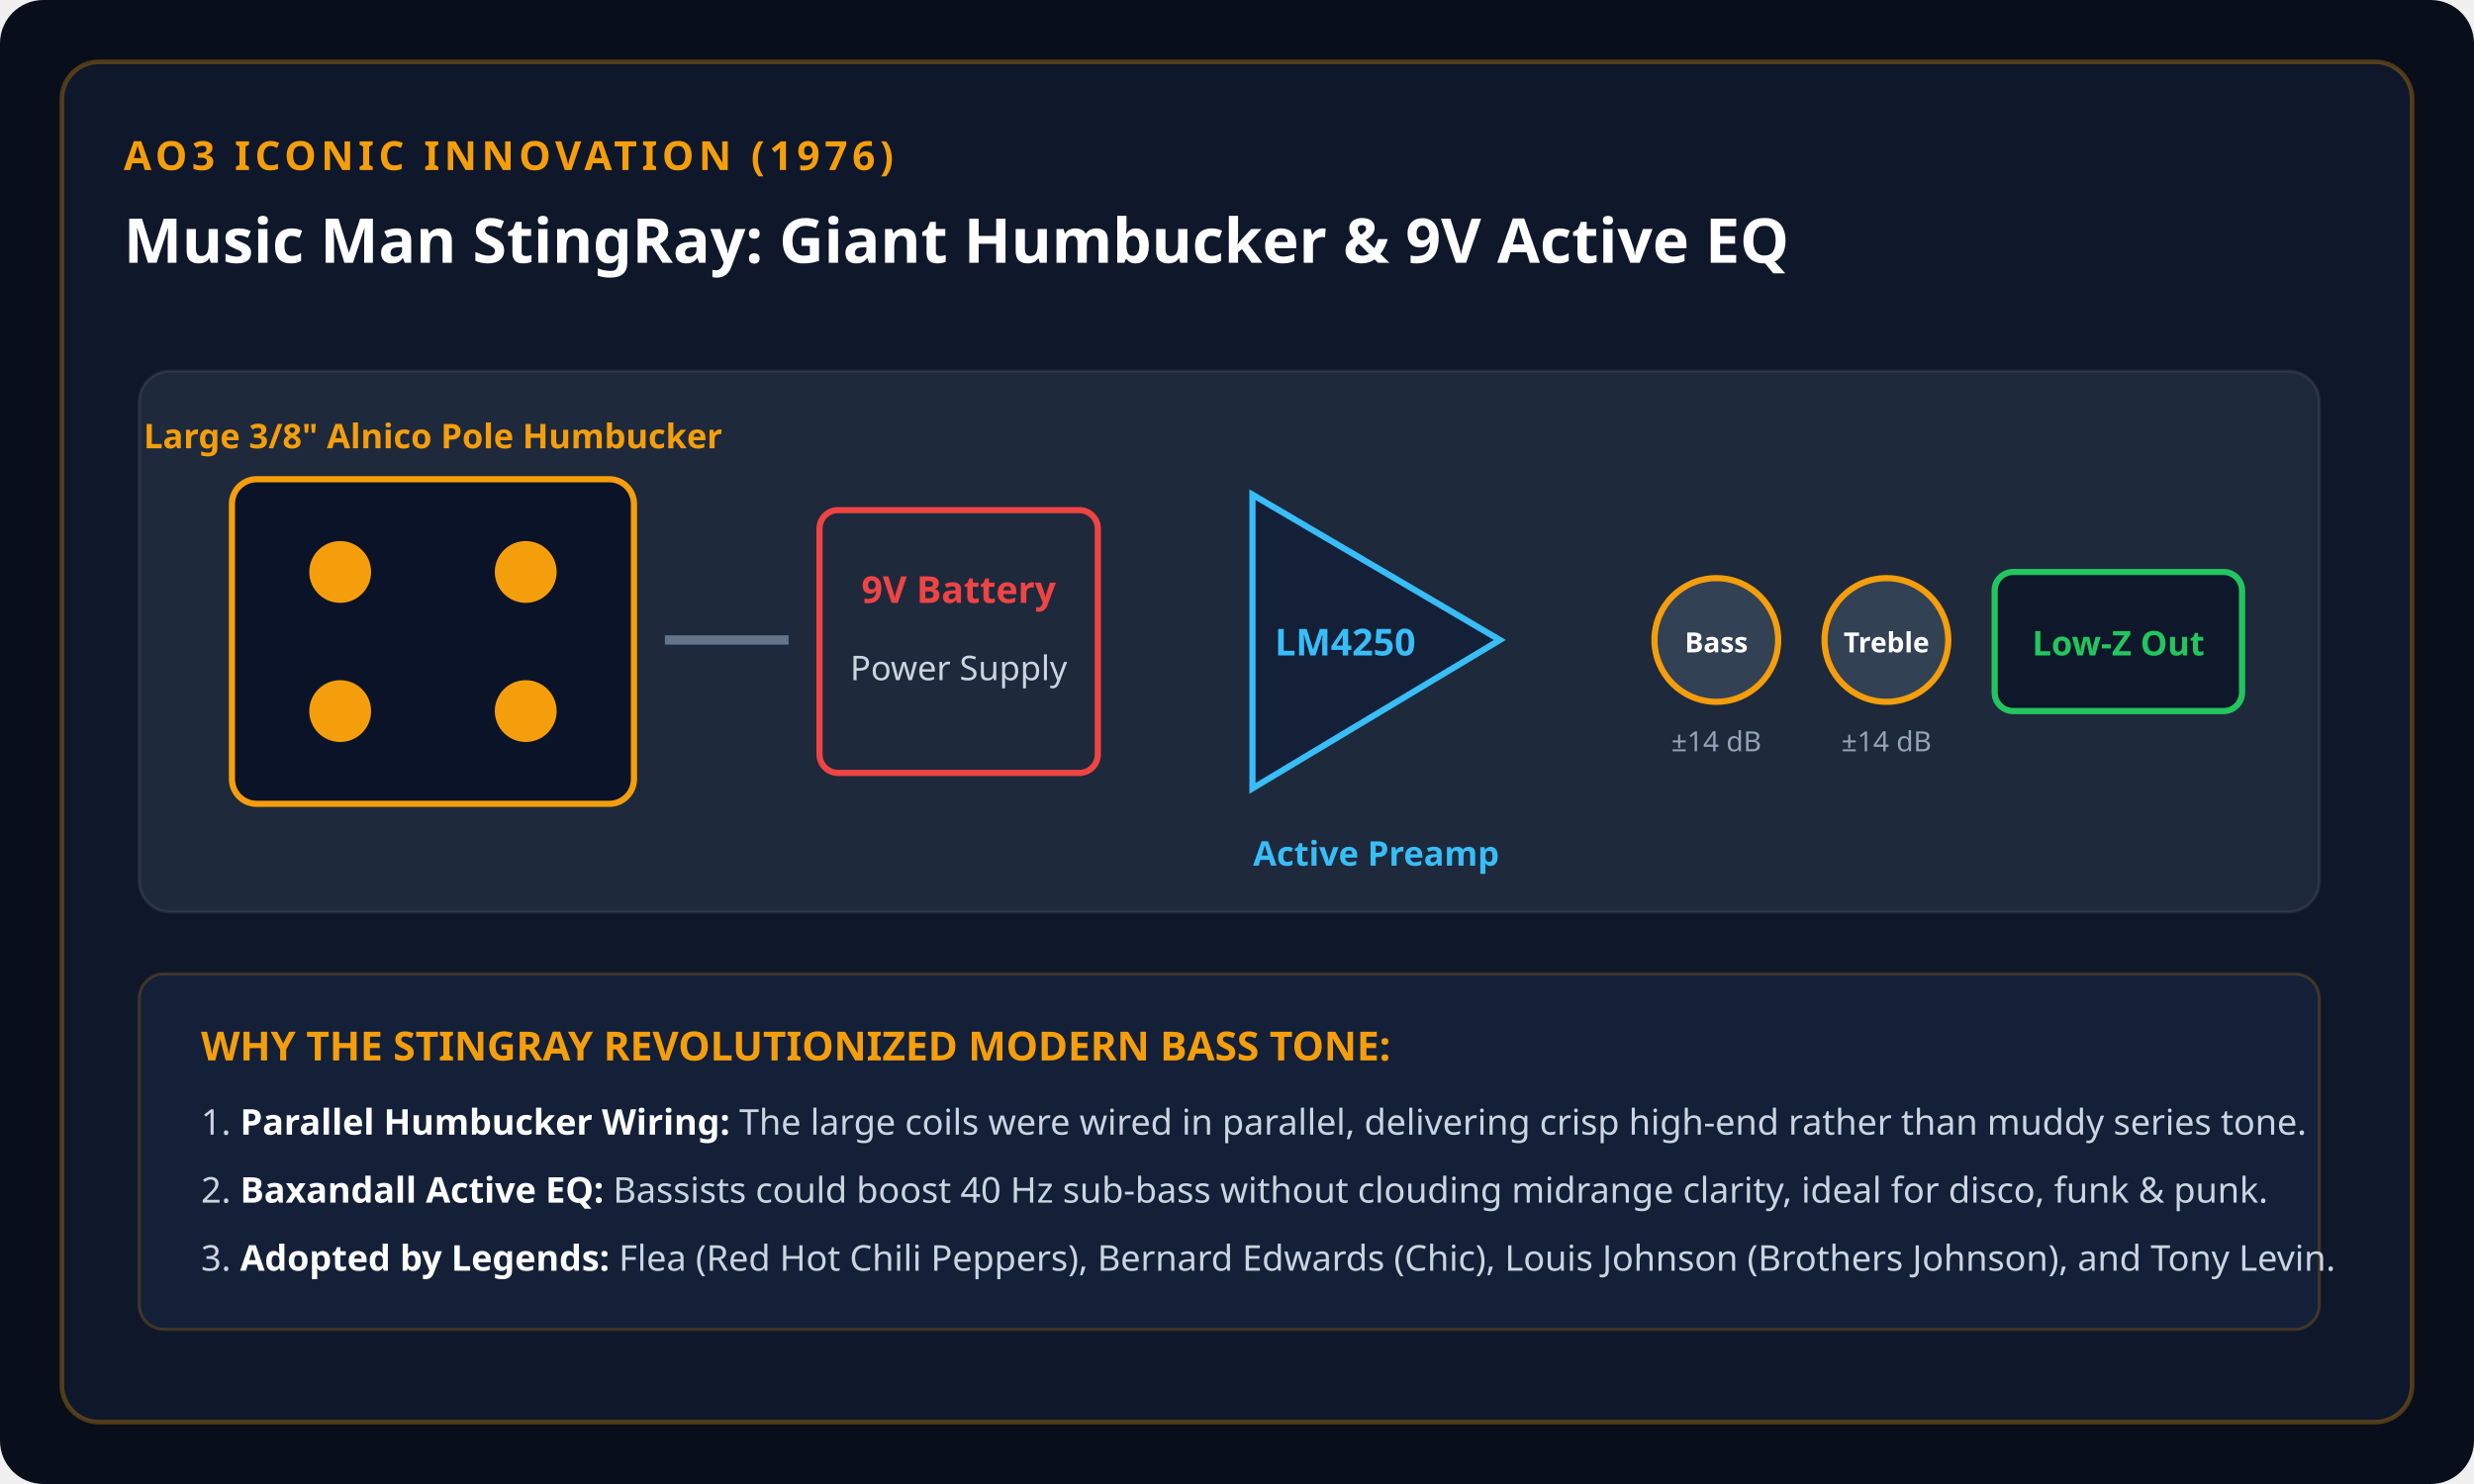
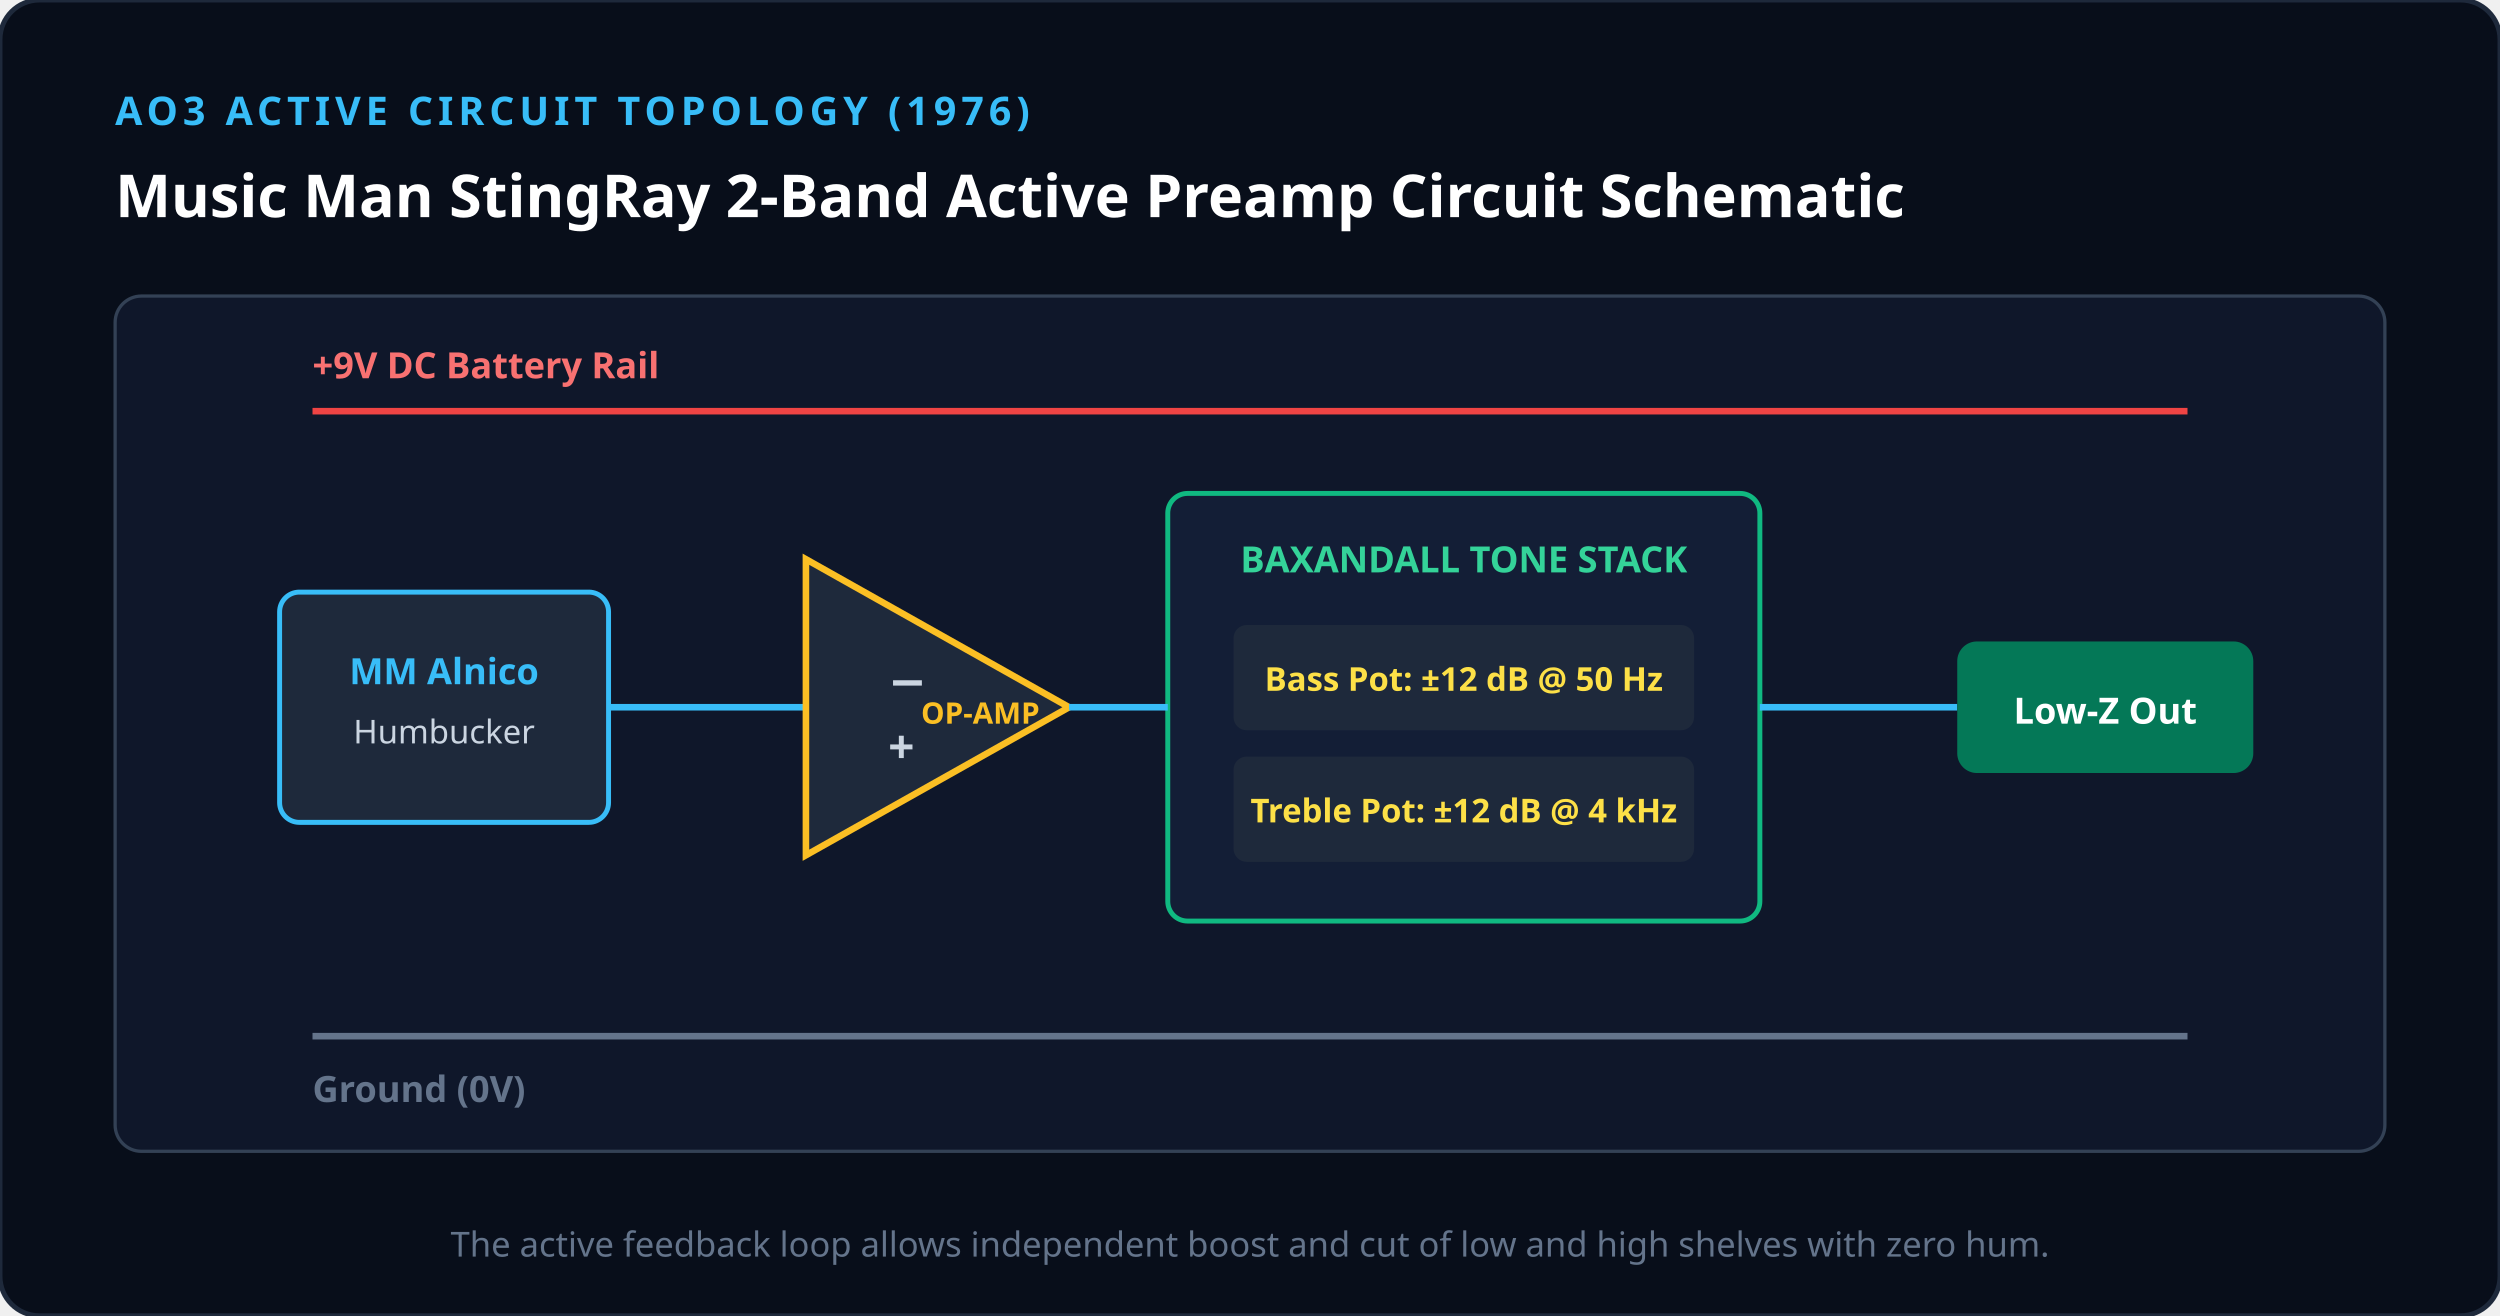
- <svg xmlns="http://www.w3.org/2000/svg" viewBox="0 0 800 480" width="100%" height="100%">
-   <rect width="800" height="480" fill="#080e1a" rx="14" />
-   <rect x="20" y="20" width="760" height="440" fill="#0f172a" stroke="rgba(245,158,11,0.3)" stroke-width="1.5" rx="12" />
-   <text x="40" y="55" fill="#f59e0b" font-family="system-ui, sans-serif" font-size="13" font-weight="800" letter-spacing="1.5">AO3 ICONIC INNOVATION (1976)</text>
-   <text x="40" y="85" fill="#ffffff" font-family="system-ui, sans-serif" font-size="20" font-weight="900">Music Man StingRay: Giant Humbucker &amp; 9V Active EQ</text>
-   <g transform="translate(45, 120)">
-     <rect x="0" y="0" width="705" height="175" fill="#1e293b" rx="10" stroke="rgba(255,255,255,0.08)" />
-     <rect x="30" y="35" width="130" height="105" fill="#0b1329" rx="8" stroke="#f59e0b" stroke-width="2" />
-     <circle cx="65" cy="65" r="10" fill="#f59e0b" />
-     <circle cx="125" cy="65" r="10" fill="#f59e0b" />
-     <circle cx="65" cy="110" r="10" fill="#f59e0b" />
-     <circle cx="125" cy="110" r="10" fill="#f59e0b" />
-     <text x="95" y="25" fill="#f59e0b" font-family="system-ui, sans-serif" font-size="11" font-weight="800" text-anchor="middle">Large 3/8" Alnico Pole Humbucker</text>
-     <path d="M 170,87 L 210,87" fill="none" stroke="#64748b" stroke-width="3" marker-end="url(#arrow)" />
-     <rect x="220" y="45" width="90" height="85" fill="#1e293b" rx="6" stroke="#ef4444" stroke-width="2" />
-     <text x="265" y="75" fill="#ef4444" font-family="system-ui, sans-serif" font-size="12" font-weight="800" text-anchor="middle">9V Battery</text>
-     <text x="265" y="100" fill="#cbd5e1" font-family="system-ui, sans-serif" font-size="11" text-anchor="middle">Power Supply</text>
-     <polygon points="360,40 360,135 440,87" fill="#142038" stroke="#38bdf8" stroke-width="2" />
-     <text x="390" y="92" fill="#38bdf8" font-family="system-ui, sans-serif" font-size="12" font-weight="800" text-anchor="middle">LM4250</text>
-     <text x="400" y="160" fill="#38bdf8" font-family="system-ui, sans-serif" font-size="11" font-weight="700" text-anchor="middle">Active Preamp</text>
-     <g transform="translate(480, 45)">
-       <circle cx="30" cy="42" r="20" fill="#334155" stroke="#f59e0b" stroke-width="2" />
-       <text x="30" y="46" fill="#ffffff" font-family="system-ui, sans-serif" font-size="9" font-weight="800" text-anchor="middle">Bass</text>
-       <text x="30" y="78" fill="#94a3b8" font-family="system-ui, sans-serif" font-size="9" text-anchor="middle">±14 dB</text>
-       <circle cx="85" cy="42" r="20" fill="#334155" stroke="#f59e0b" stroke-width="2" />
-       <text x="85" y="46" fill="#ffffff" font-family="system-ui, sans-serif" font-size="9" font-weight="800" text-anchor="middle">Treble</text>
-       <text x="85" y="78" fill="#94a3b8" font-family="system-ui, sans-serif" font-size="9" text-anchor="middle">±14 dB</text>
+ <svg xmlns="http://www.w3.org/2000/svg" viewBox="0 0 760 400" width="100%" height="100%">
+   <rect width="760" height="400" rx="12" fill="#080e1a" stroke="#1e293b" stroke-width="1.5" />
+   <text x="35" y="38" fill="#38bdf8" font-family="system-ui, sans-serif" font-size="12" font-weight="800" letter-spacing="1.5">AO3 ACTIVE CIRCUIT TOPOLOGY (1976)</text>
+   <text x="35" y="66" fill="#ffffff" font-family="system-ui, sans-serif" font-size="18" font-weight="900">Music Man StingRay 2-Band Active Preamp Circuit Schematic</text>
+   <g transform="translate(35, 90)">
+     <rect width="690" height="260" rx="8" fill="#0f172a" stroke="#334155" stroke-width="1" />
+     <line x1="60" y1="35" x2="630" y2="35" stroke="#ef4444" stroke-width="2" />
+     <text x="60" y="25" fill="#f87171" font-family="system-ui, sans-serif" font-size="11" font-weight="800">+9V DC Battery Rail</text>
+     <line x1="60" y1="225" x2="630" y2="225" stroke="#64748b" stroke-width="2" />
+     <text x="60" y="245" fill="#64748b" font-family="system-ui, sans-serif" font-size="11" font-weight="800">Ground (0V)</text>
+     <rect x="50" y="90" width="100" height="70" rx="6" fill="#1e293b" stroke="#38bdf8" stroke-width="1.5" />
+     <text x="100" y="118" fill="#38bdf8" font-family="system-ui, sans-serif" font-size="11" font-weight="800" text-anchor="middle">MM Alnico</text>
+     <text x="100" y="136" fill="#cbd5e1" font-family="system-ui, sans-serif" font-size="10" text-anchor="middle">Humbucker</text>
+     <path d="M 150 125 L 210 125" stroke="#38bdf8" stroke-width="2" />
+     <g transform="translate(210, 80)">
+       <polygon points="0,0 0,90 80,45" fill="#1e293b" stroke="#fbbf24" stroke-width="2" />
+       <text x="25" y="42" fill="#cbd5e1" font-family="system-ui, sans-serif" font-size="14" font-weight="700">−</text>
+       <text x="25" y="62" fill="#cbd5e1" font-family="system-ui, sans-serif" font-size="14" font-weight="700">+</text>
+       <text x="35" y="50" fill="#fbbf24" font-family="system-ui, sans-serif" font-size="9" font-weight="800">OP-AMP</text>
    </g>
-     <rect x="600" y="65" width="80" height="45" fill="#0f172a" rx="6" stroke="#22c55e" stroke-width="2" />
-     <text x="640" y="92" fill="#22c55e" font-family="system-ui, sans-serif" font-size="11" font-weight="800" text-anchor="middle">Low-Z Out</text>
+     <g transform="translate(320, 60)">
+       <rect width="180" height="130" rx="6" fill="#131e36" stroke="#10b981" stroke-width="1.5" />
+       <text x="90" y="24" fill="#34d399" font-family="system-ui, sans-serif" font-size="11" font-weight="800" text-anchor="middle">BAXANDALL TONE STACK</text>
+       <rect x="20" y="40" width="140" height="32" rx="4" fill="#1e293b" />
+       <text x="90" y="60" fill="#fde047" font-family="system-ui, sans-serif" font-size="10" font-weight="700" text-anchor="middle">Bass Pot: ±12 dB @ 50 Hz</text>
+       <rect x="20" y="80" width="140" height="32" rx="4" fill="#1e293b" />
+       <text x="90" y="100" fill="#fde047" font-family="system-ui, sans-serif" font-size="10" font-weight="700" text-anchor="middle">Treble Pot: ±12 dB @ 4 kHz</text>
+     </g>
+     <path d="M 290 125 L 320 125" stroke="#38bdf8" stroke-width="2" />
+     <path d="M 500 125 L 560 125" stroke="#38bdf8" stroke-width="2" />
+     <rect x="560" y="105" width="90" height="40" rx="6" fill="#047857" />
+     <text x="605" y="130" fill="#ffffff" font-family="system-ui, sans-serif" font-size="11" font-weight="800" text-anchor="middle">Low-Z Out</text>
  </g>
-   <g transform="translate(45, 315)">
-     <rect x="0" y="0" width="705" height="115" fill="#142038" rx="8" stroke="rgba(245,158,11,0.2)" />
-     <text x="20" y="28" fill="#f59e0b" font-family="system-ui, sans-serif" font-size="13" font-weight="800">WHY THE STINGRAY REVOLUTIONIZED MODERN BASS TONE:</text>
-     <text x="20" y="52" fill="#cbd5e1" font-family="system-ui, sans-serif" font-size="11.5">1. <tspan fill="#ffffff" font-weight="700">Parallel Humbucker Wiring:</tspan> The large coils were wired in parallel, delivering crisp high-end rather than muddy series tone.</text>
-     <text x="20" y="74" fill="#cbd5e1" font-family="system-ui, sans-serif" font-size="11.5">2. <tspan fill="#ffffff" font-weight="700">Baxandall Active EQ:</tspan> Bassists could boost 40 Hz sub-bass without clouding midrange clarity, ideal for disco, funk &amp; punk.</text>
-     <text x="20" y="96" fill="#cbd5e1" font-family="system-ui, sans-serif" font-size="11.5">3. <tspan fill="#ffffff" font-weight="700">Adopted by Legends:</tspan> Flea (Red Hot Chili Peppers), Bernard Edwards (Chic), Louis Johnson (Brothers Johnson), and Tony Levin.</text>
-   </g>
+   <text x="380" y="382" fill="#64748b" font-family="system-ui, sans-serif" font-size="10.5" text-anchor="middle">The active feedback loop allows independent boost and cut of low and high shelves with zero hum.</text>
</svg>
